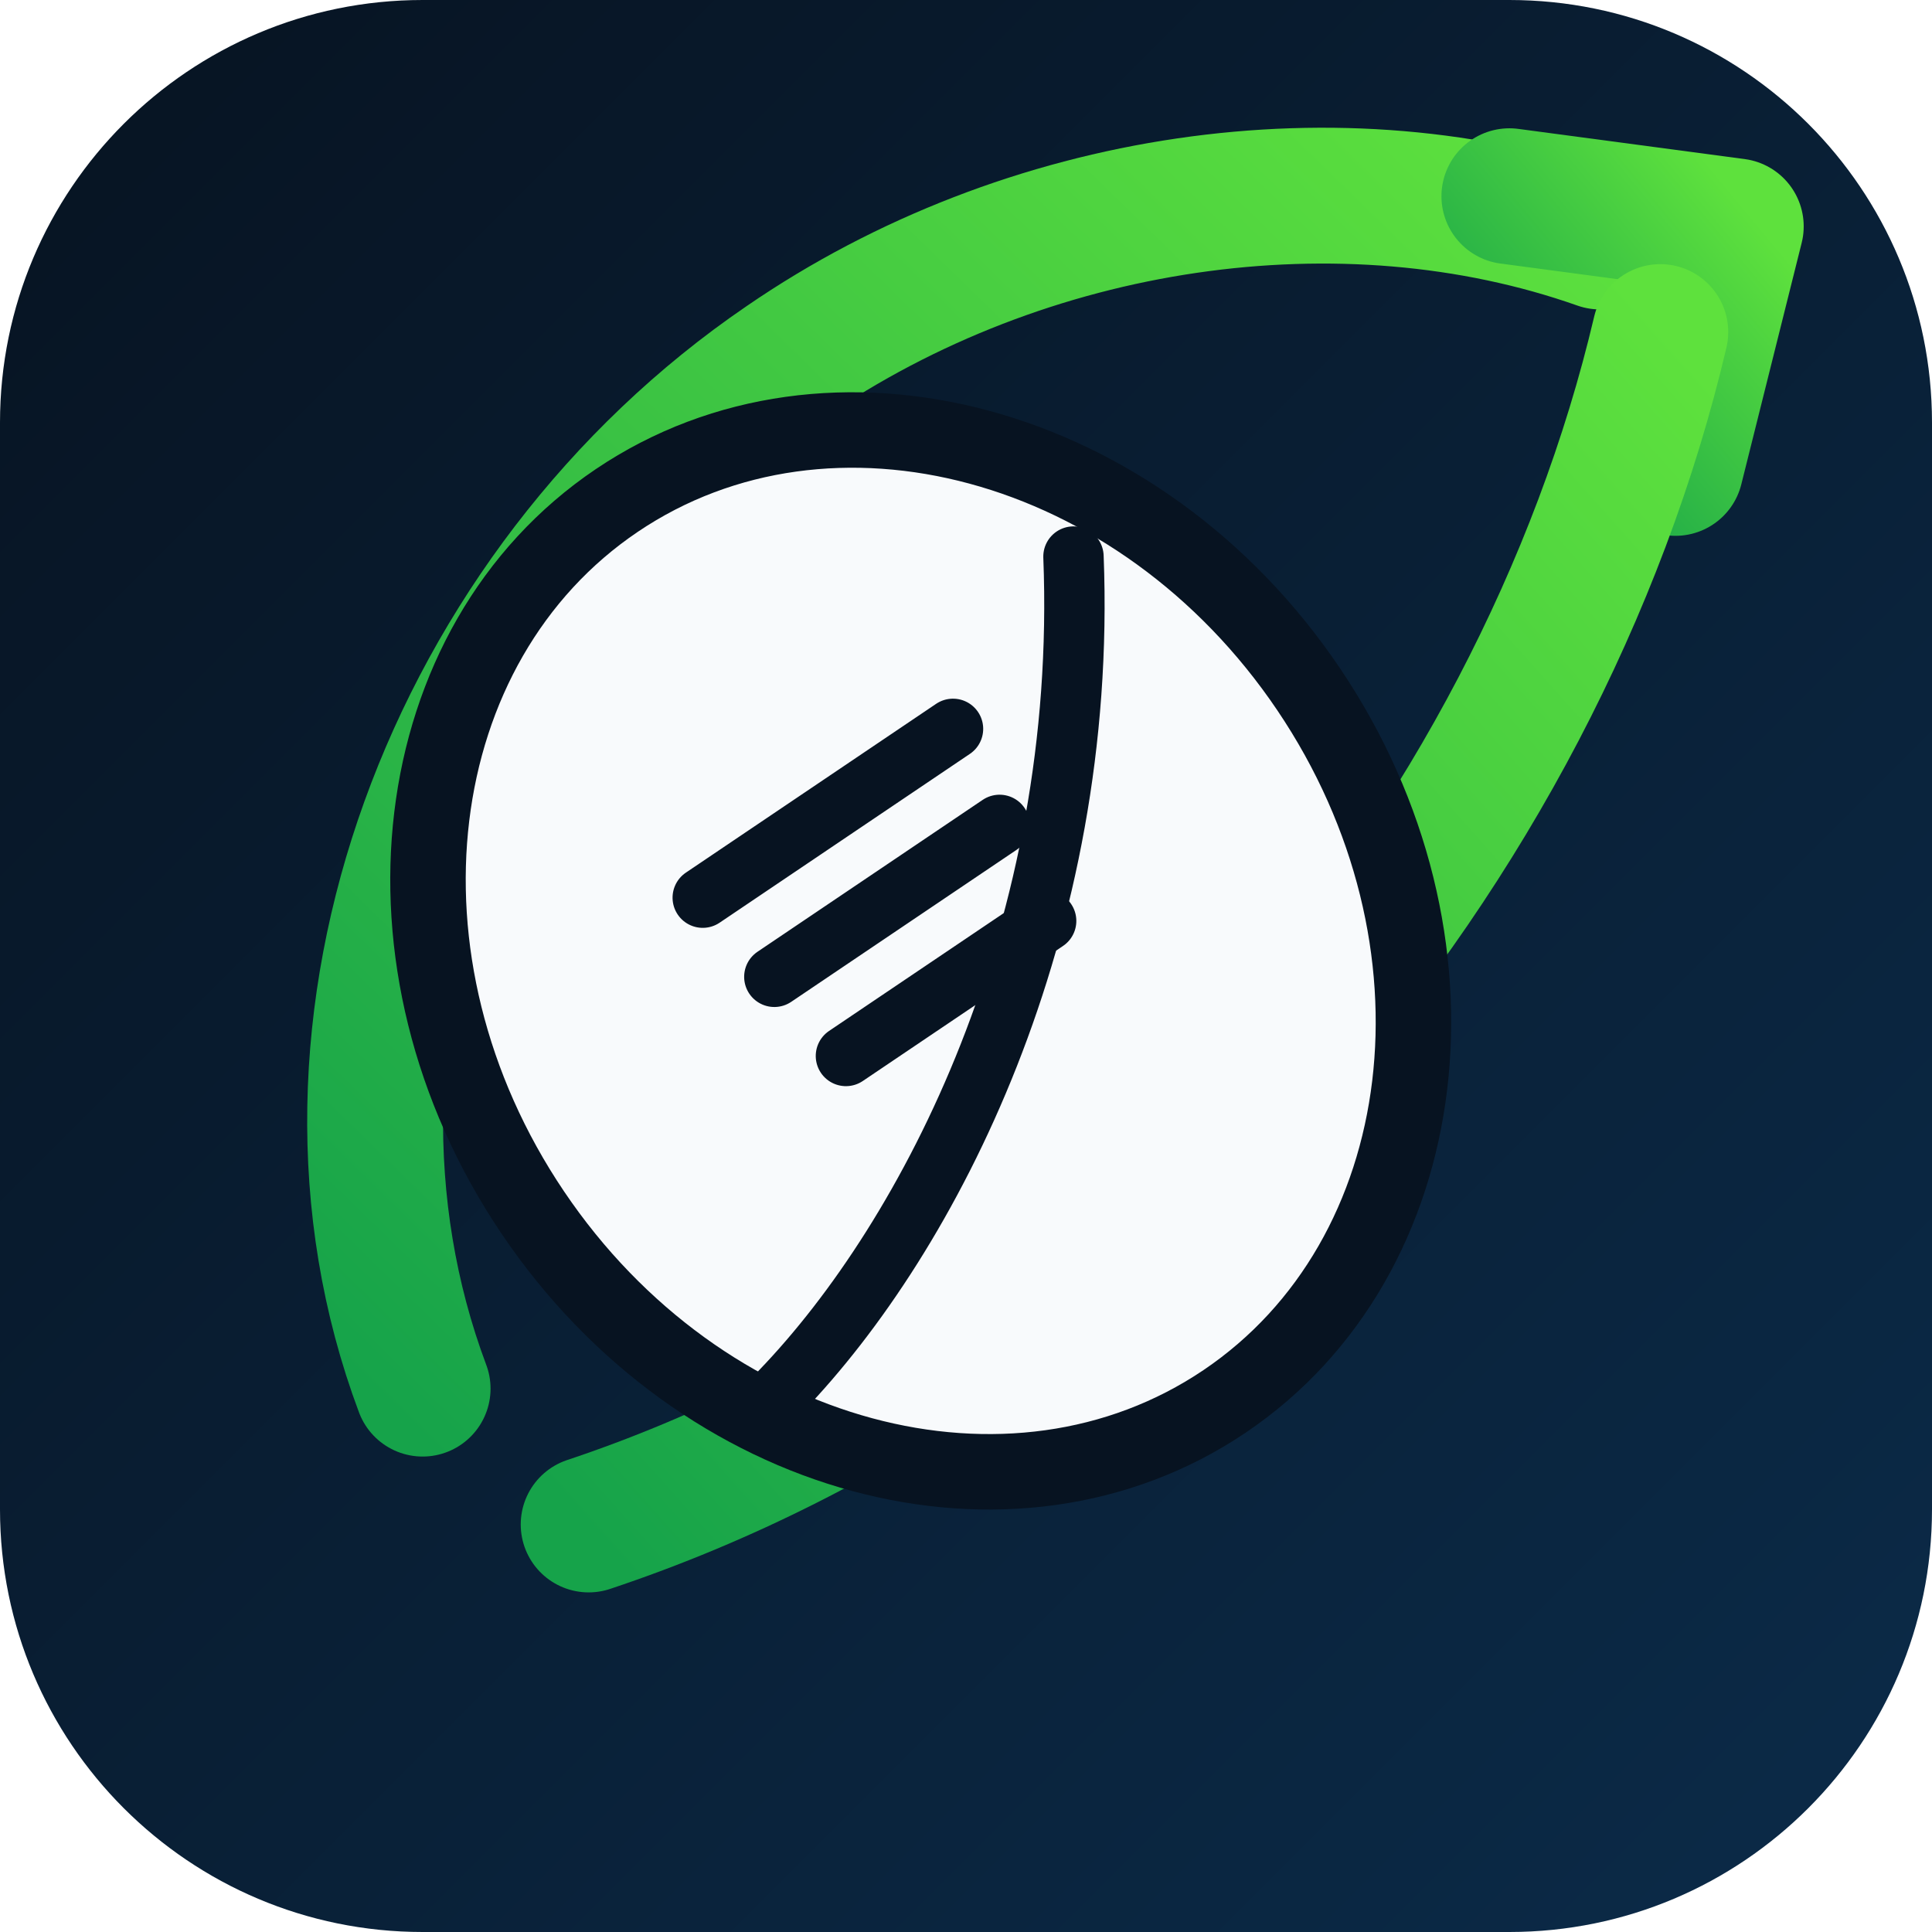
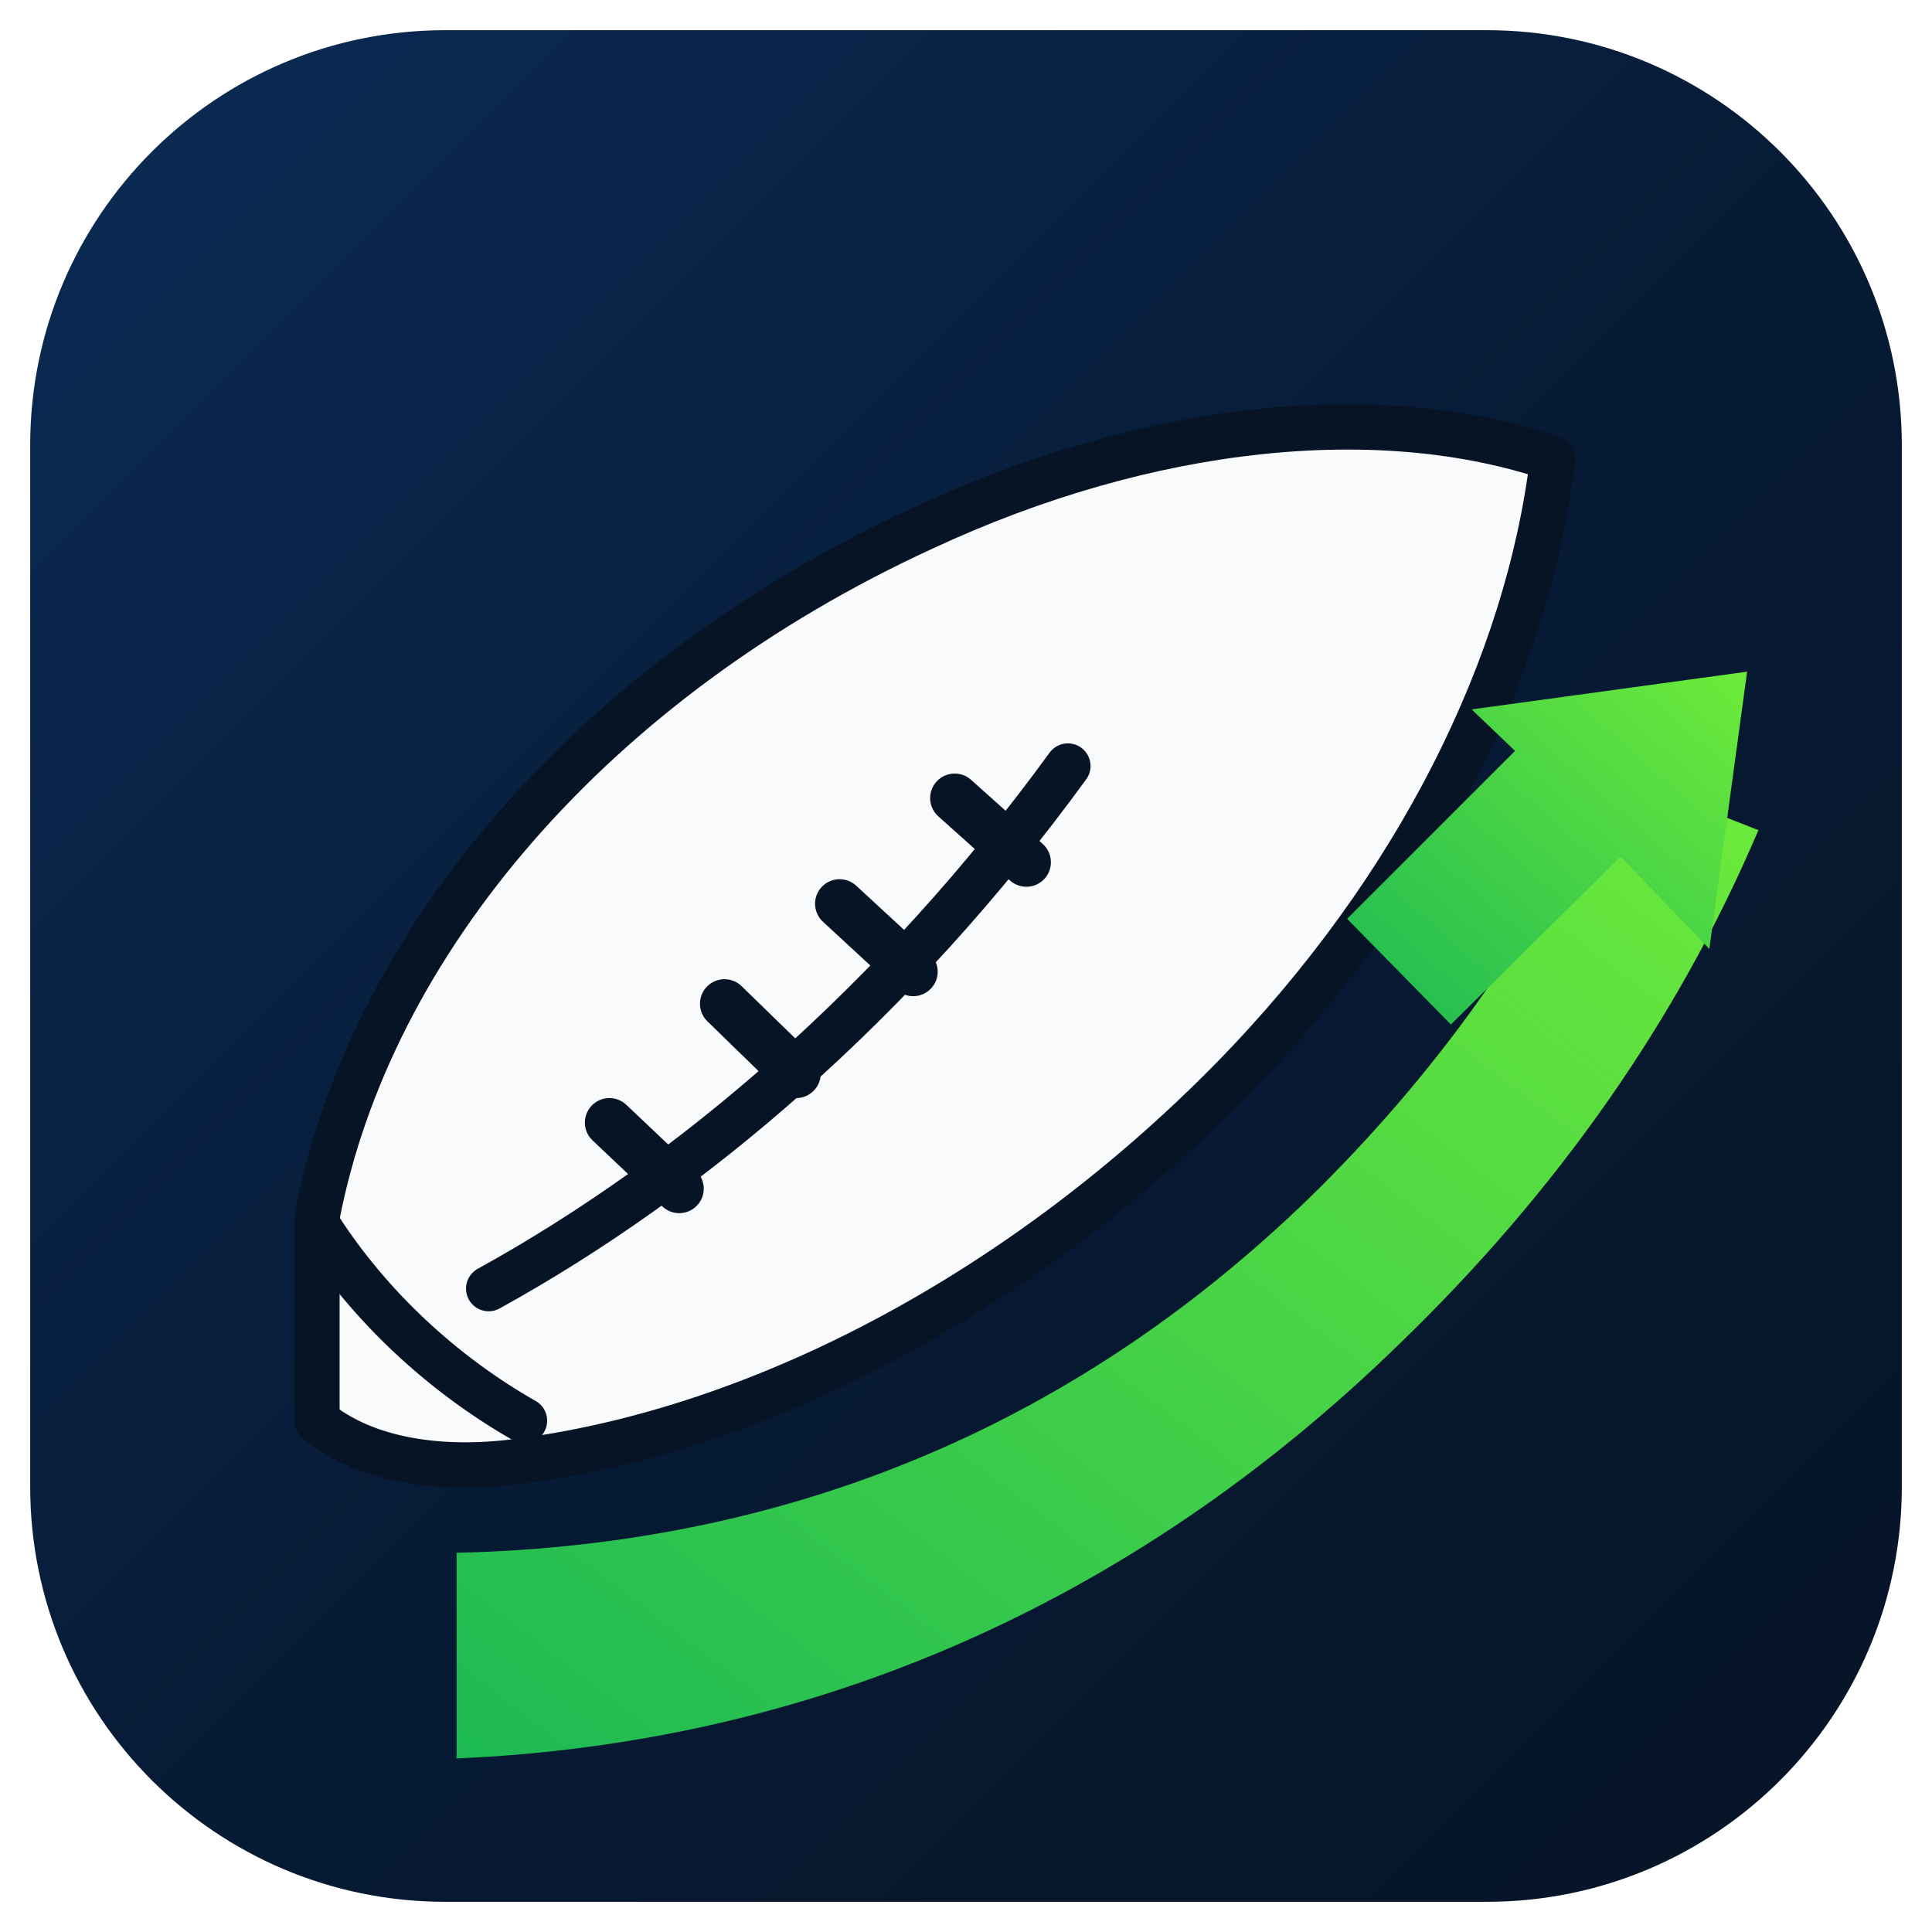
- <svg xmlns="http://www.w3.org/2000/svg" viewBox="0 0 128 128" role="img" aria-labelledby="title desc">
+ <svg xmlns="http://www.w3.org/2000/svg" viewBox="0 0 1024 1024" role="img" aria-labelledby="t d">
  <defs>
    <linearGradient id="bg" x1="0" y1="0" x2="1" y2="1">
-       <stop offset="0" stop-color="#071321" />
-       <stop offset="1" stop-color="#0b2b49" />
+       <stop offset="0" stop-color="#0B2B55" />
+       <stop offset=".55" stop-color="#071A34" />
+       <stop offset="1" stop-color="#061426" />
    </linearGradient>
    <linearGradient id="g" x1="0" y1="1" x2="1" y2="0">
-       <stop offset="0" stop-color="#16a34a" />
-       <stop offset="1" stop-color="#5ee13d" />
+       <stop offset="0" stop-color="#1DB954" />
+       <stop offset="1" stop-color="#6EEB3A" />
    </linearGradient>
  </defs>
-   <rect width="128" height="128" rx="28" fill="url(#bg)" />
-   <path d="M28 92c-9-24 2-53 24-68 16-11 37-14 54-8" fill="none" stroke="url(#g)" stroke-width="9" stroke-linecap="round" />
-   <path d="M100 13l15 2-4 16" fill="none" stroke="url(#g)" stroke-width="9" stroke-linecap="round" stroke-linejoin="round" />
-   <path d="M110 22C102 56 75 89 39 101" fill="none" stroke="url(#g)" stroke-width="9" stroke-linecap="round" />
-   <g transform="rotate(-34 61 63)">
-     <path d="M30 63c0-20 14-36 31-36s31 16 31 36-14 36-31 36S30 83 30 63Z" fill="#f8fafc" stroke="#071321" stroke-width="5" />
-     <path d="M37 82c14-3 34-14 47-35" fill="none" stroke="#071321" stroke-width="4" stroke-linecap="round" />
-     <path d="M51 52h20M52 59h18M53 66h16" fill="none" stroke="#071321" stroke-width="4" stroke-linecap="round" />
-   </g>
+   <rect x="16" y="16" width="992" height="992" rx="220" fill="url(#bg)" />
+   <path d="M168 645c28-146 147-285 321-365 120-56 243-68 334-37-13 109-71 228-170 329-109 111-249 187-382 203-43 5-80-3-103-22 0-36 0-72 0-108Z" fill="#F8FAFC" stroke="#061426" stroke-width="24" stroke-linejoin="round" />
+   <path d="M259 683c107-59 216-152 307-277" fill="none" stroke="#061426" stroke-width="24" stroke-linecap="round" />
+   <path d="M384 532l38 37M445 479l39 36M506 423l38 34M323 595l37 35" fill="none" stroke="#061426" stroke-width="26" stroke-linecap="round" />
+   <path d="M170 652c26 40 64 76 108 101" fill="none" stroke="#061426" stroke-width="24" stroke-linecap="round" />
+   <path d="M242 823c178-4 332-69 458-194 66-66 117-139 153-220l79 31c-43 101-107 192-191 273-142 138-312 211-499 219Z" fill="url(#g)" />
+   <path d="M780 376l146-20-20 147-47-49-90 89-55-56 89-89Z" fill="url(#g)" />
</svg>
